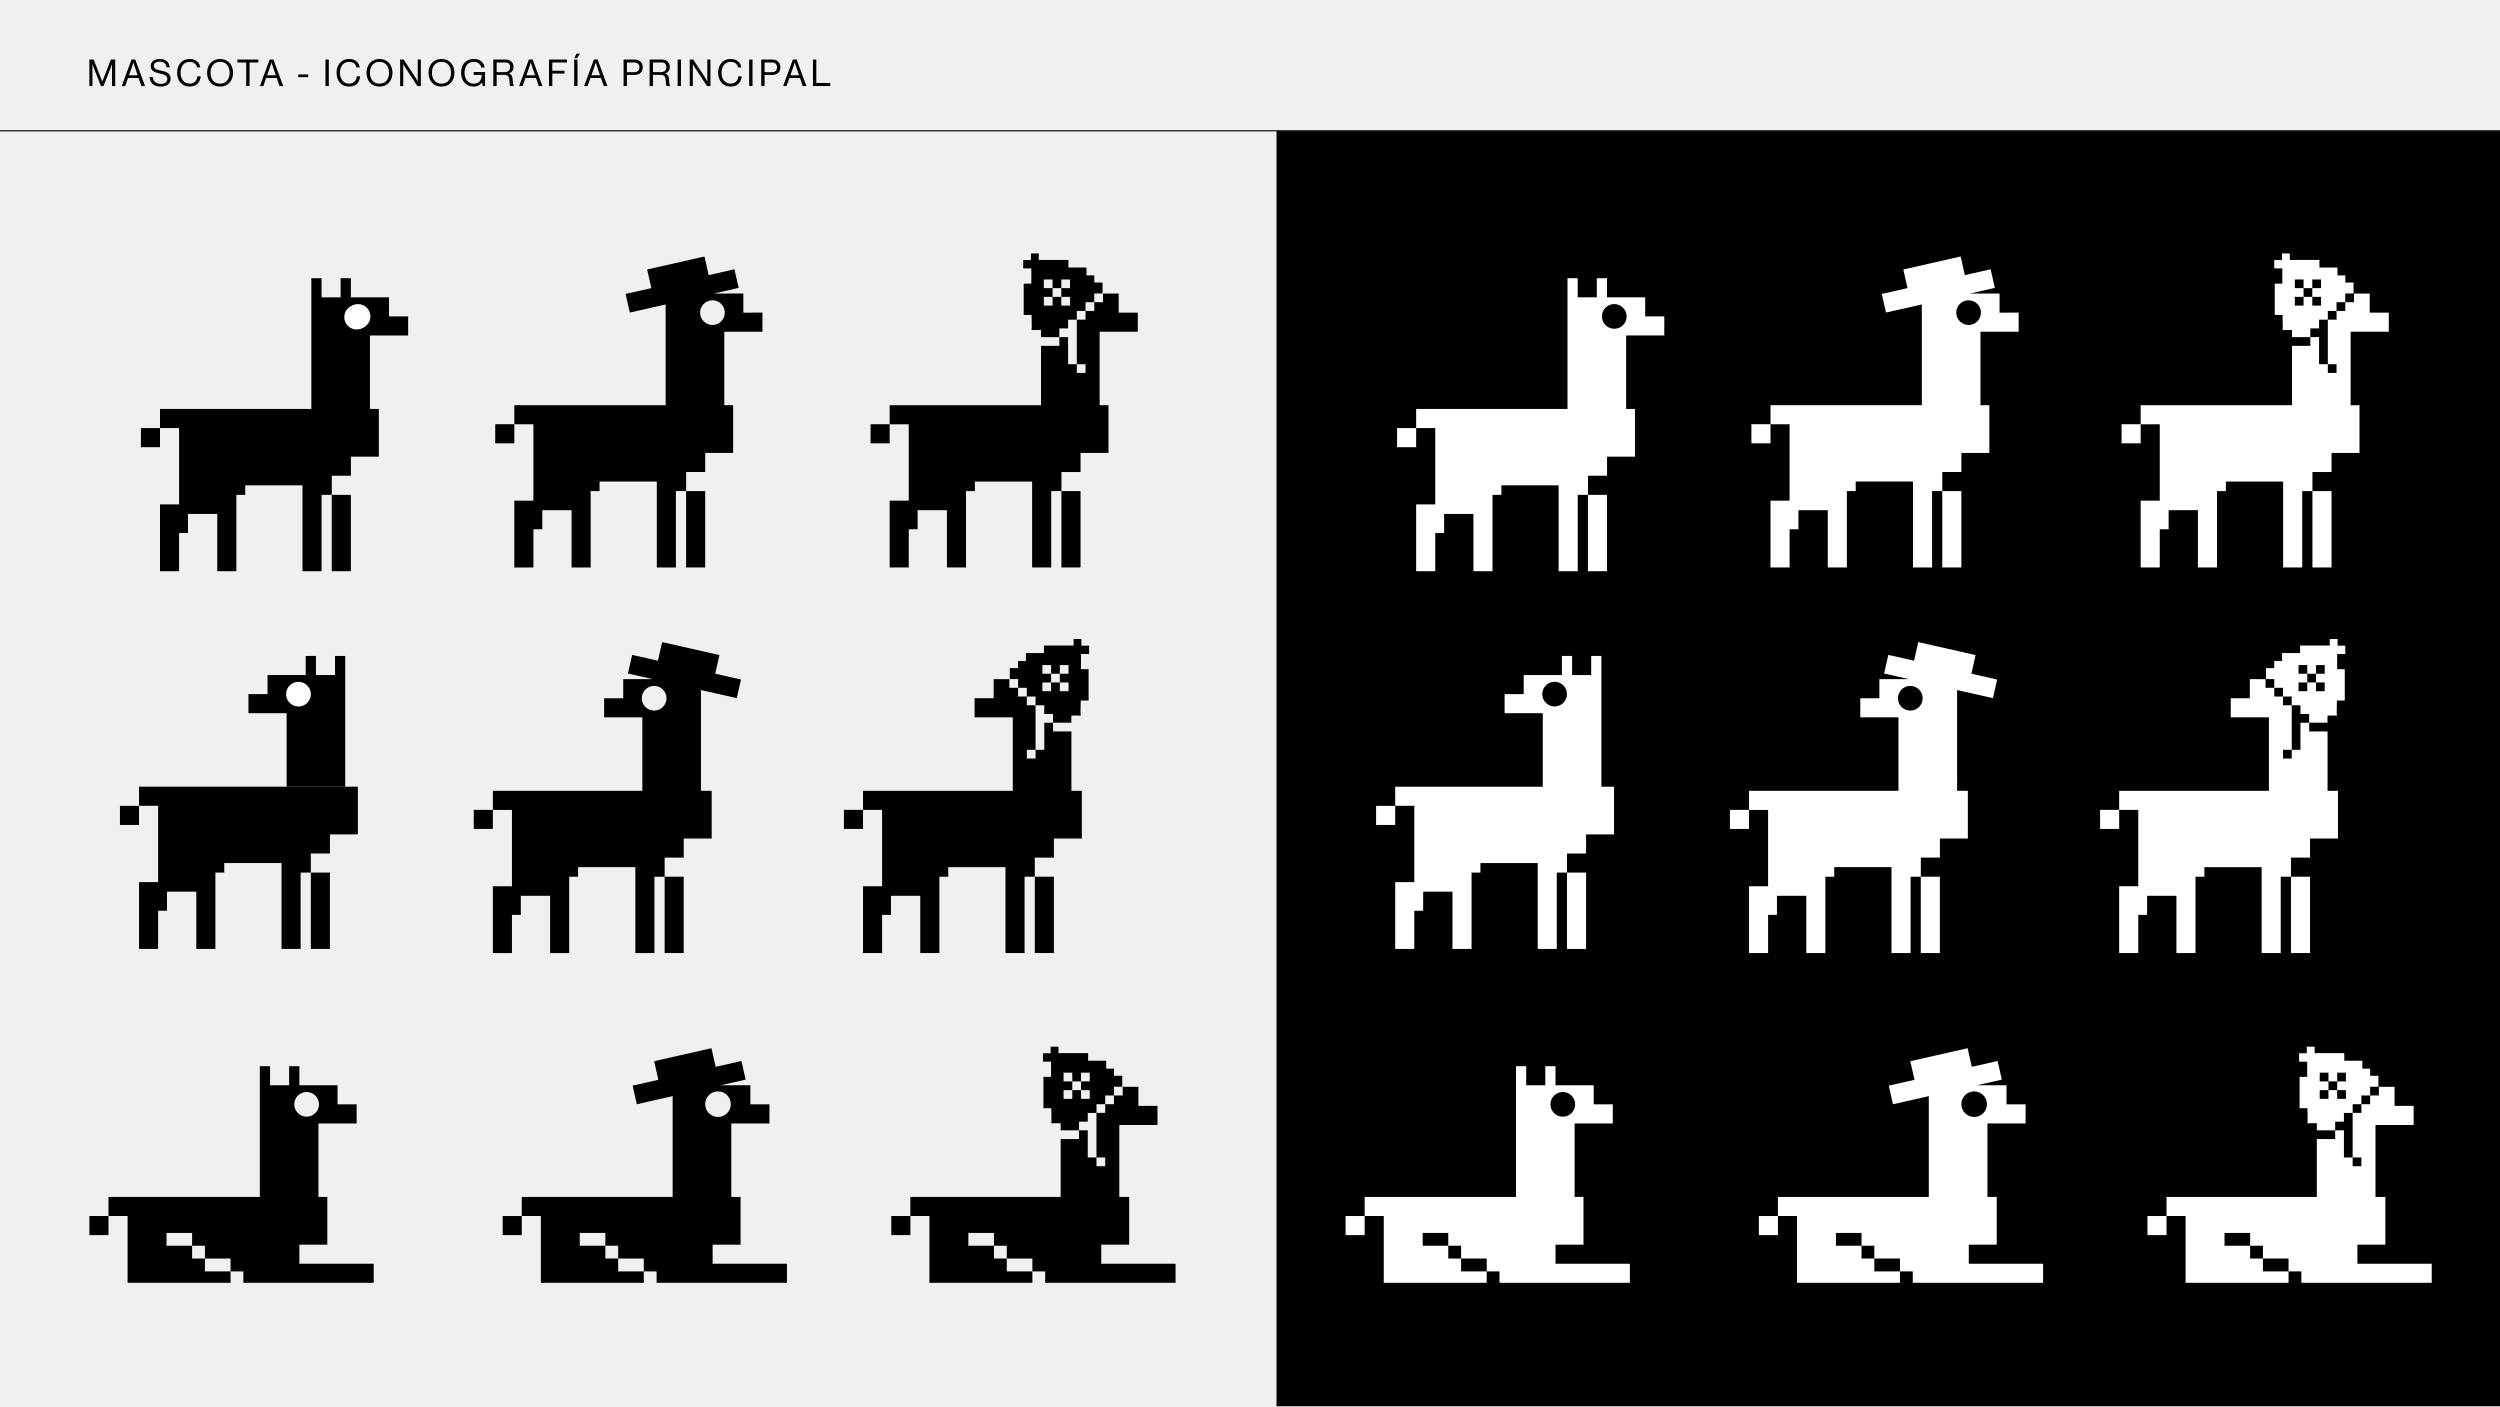
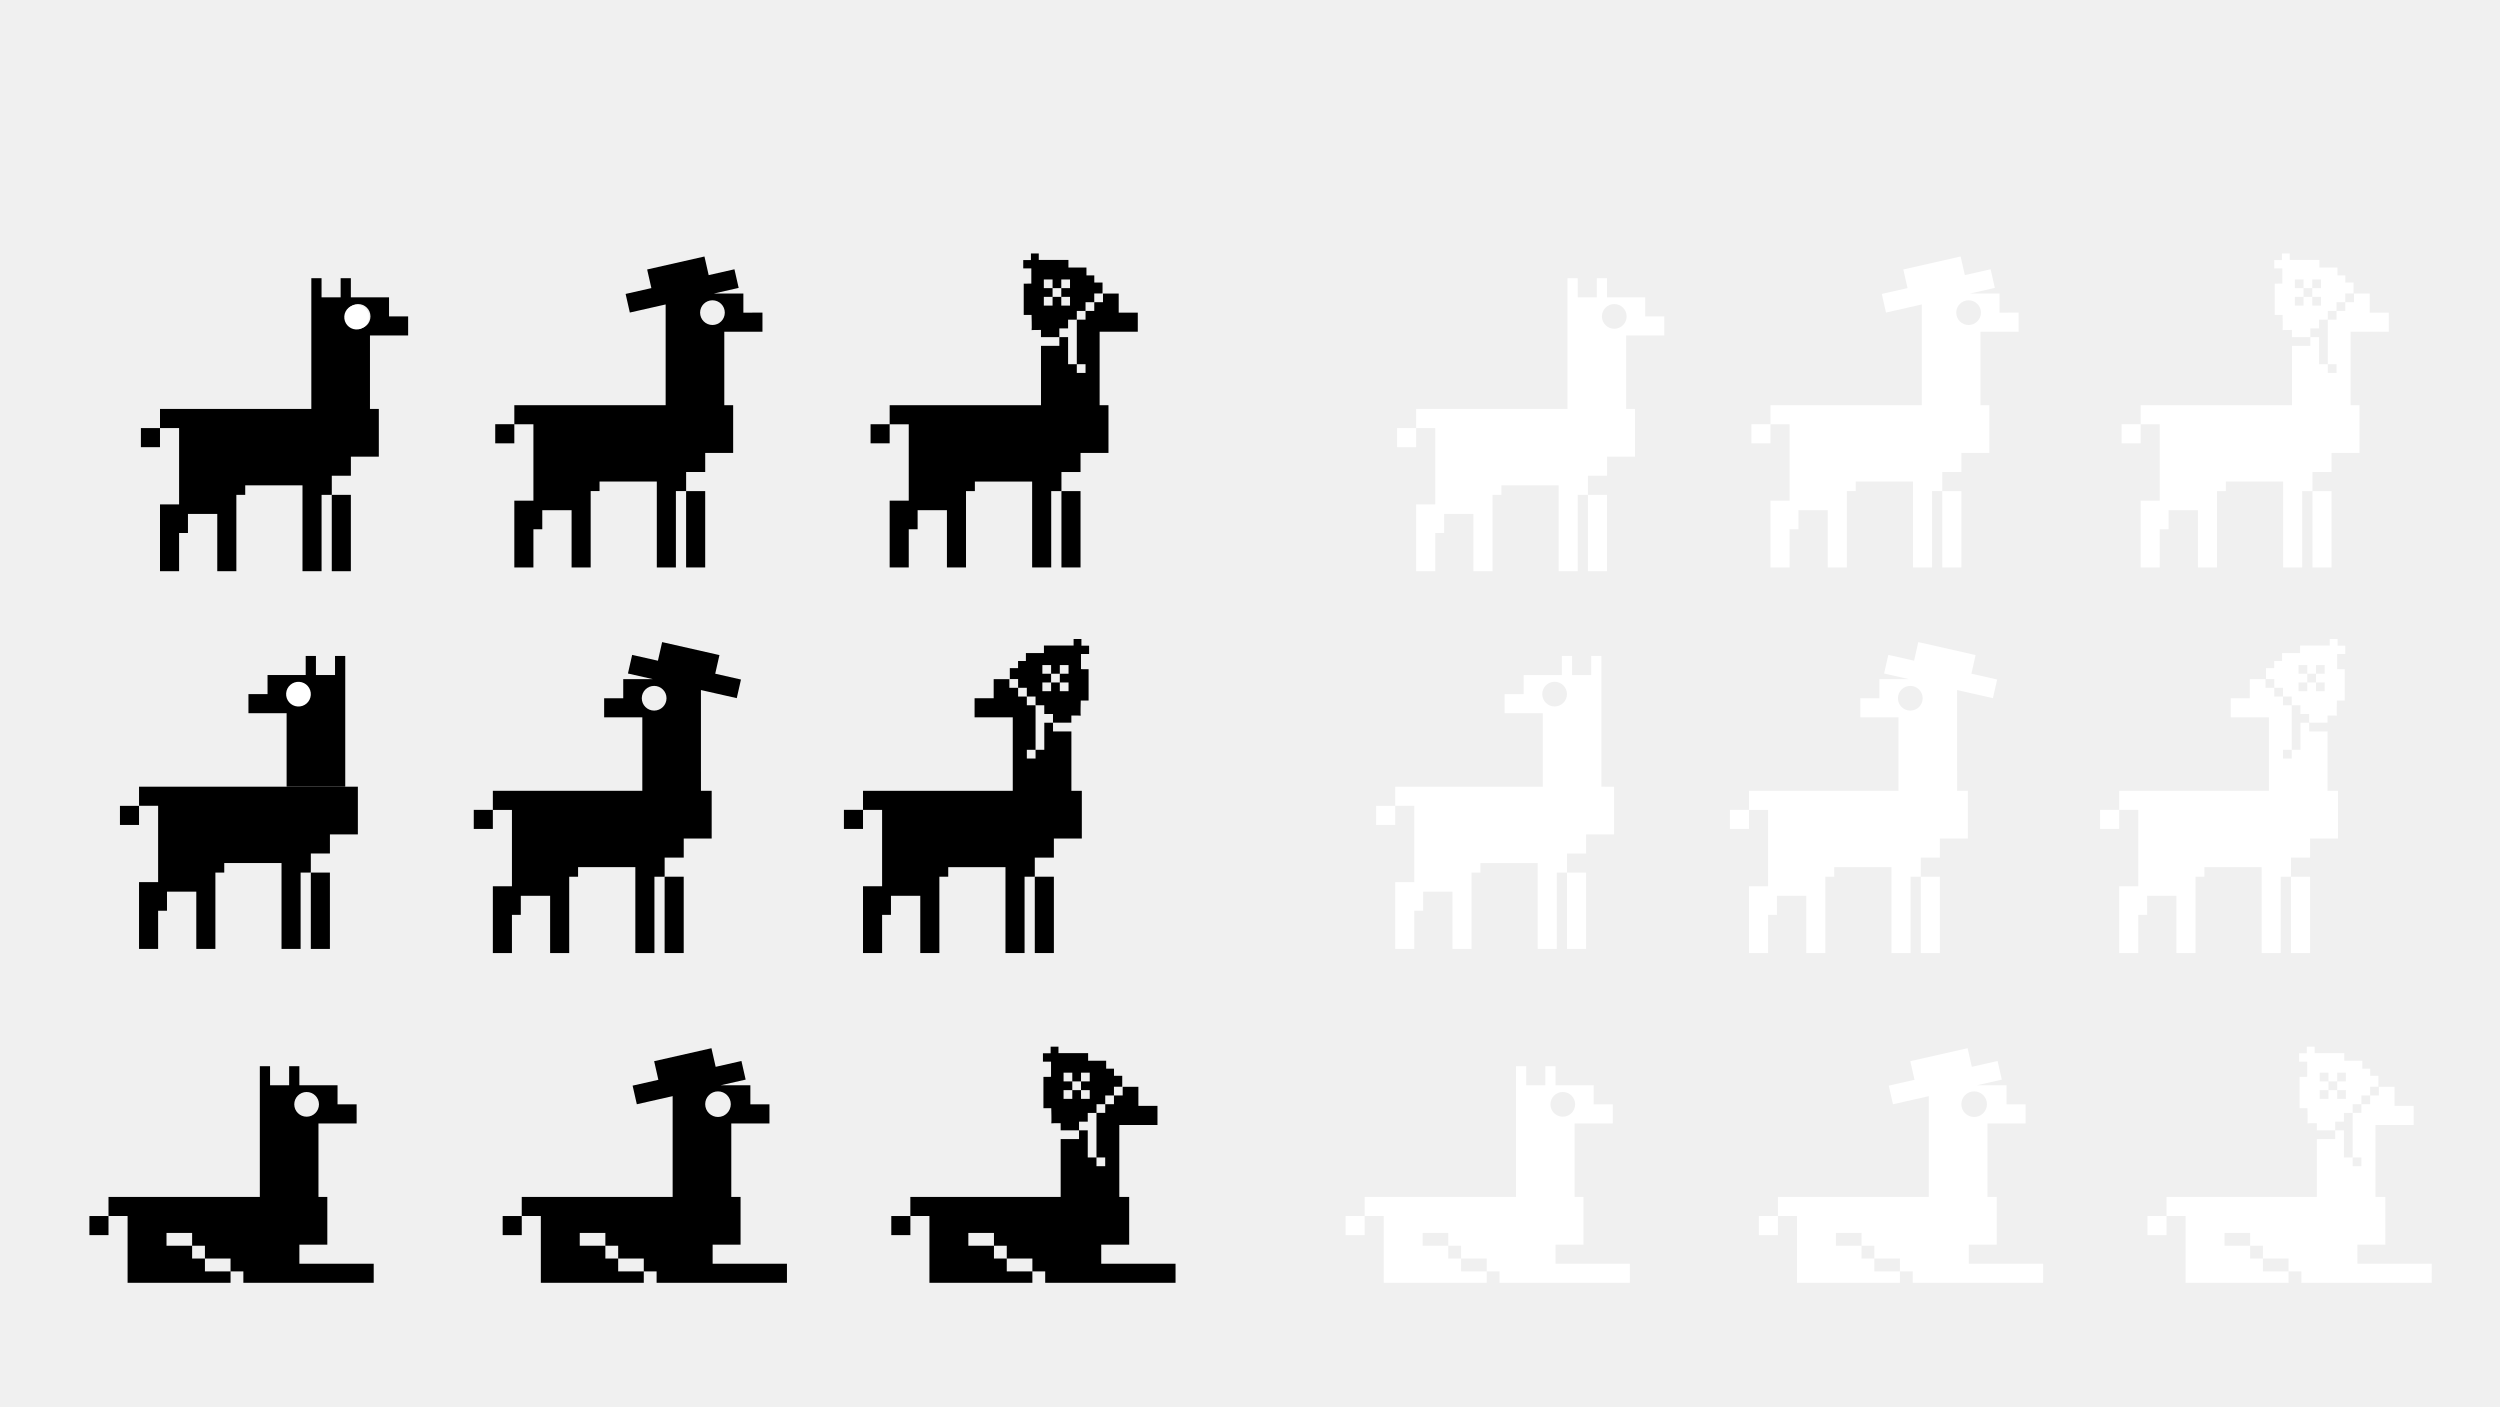
<svg xmlns="http://www.w3.org/2000/svg" version="1.1" viewBox="0 0 1920 1080">
  <defs>
    <style>
      .st0, .st1 {
        fill: none;
      }

      .st1 {
        stroke: #231f20;
        stroke-miterlimit: 10;
      }

      .st2 {
        fill: #fff;
      }
+       .circle{
+       fill:#f73928
+       }
    </style>
  </defs>
-   <g id="BG">
-     <rect x="980.37" y="100.45" width="939.63" height="979.55" />
-   </g>
  <g id="Alpacas">
    <g>
      <path d="M305.58,242.99h-6.8v-14.66h-29.32v-14.66h-7.85v14.66h-14.66v-14.66h-7.85v100.41h-116.22v14.66h14.66v58.63h-14.66v51.3h14.66v-29.32h6.81v-14.66h22.51v43.98h14.66v-58.63h6.81v-7.33h43.98v65.96h14.66v-58.63h7.85v-14.66h14.66v-14.66h21.46v-36.64h-6.8v-56.44h0s6.8,0,6.8,0h22.51v-7.33h0v-7.33h-7.85ZM275.03,252.49c-5.24,0-9.49-4.25-9.49-9.49s4.25-9.49,9.49-9.49,9.49,4.25,9.49,9.49-4.25,9.49-9.49,9.49Z" />
      <polygon points="254.8 394.71 254.8 402.04 254.8 409.37 254.8 416.7 254.8 424.03 254.8 431.36 254.8 438.69 261.61 438.69 269.46 438.69 269.46 431.36 269.46 424.03 269.46 416.7 269.46 409.37 269.46 402.04 269.46 394.71 269.46 387.38 269.46 380.05 261.61 380.05 254.8 380.05 254.8 387.38 254.8 394.71" />
      <rect x="108.21" y="328.77" width="14.66" height="14.66" />
      <circle class="st2" cx="521.22" cy="557.08" r="9.49" transform="translate(-318.78 723.93) rotate(-85.93)" />
    </g>
    <g>
      <path d="M577.71,240.11h-6.8v-14.66h-22.78l19.16-4.34-3.24-14.3-22.46,5.09h0s2.67-.61,2.67-.61l-3.24-14.3-44.01,9.97,3.24,14.3-19.78,4.48,3.24,14.3,27.51-6.23v77.39h-116.22v14.61h-14.66v14.66h14.66v-14.61h14.66v58.63h-14.66v51.3h14.66v-29.32h6.81v-14.66h22.51v43.98h14.66v-58.63h6.81v-7.33h43.98v65.96h14.66v-58.63h7.85v-14.66h14.66v-14.66h21.46v-36.64h-6.8v-56.44h0s6.8,0,6.8,0h22.51v-7.33h0v-7.33h-7.85ZM547.16,249.6c-5.24,0-9.49-4.25-9.49-9.49s4.25-9.49,9.49-9.49,9.49,4.25,9.49,9.49-4.25,9.49-9.49,9.49Z" />
      <polygon points="526.93 391.82 526.93 399.15 526.93 406.48 526.93 413.81 526.93 421.14 526.93 428.47 526.93 435.8 533.74 435.8 541.59 435.8 541.59 428.47 541.59 421.14 541.59 413.81 541.59 406.48 541.59 399.15 541.59 391.82 541.59 384.5 541.59 377.17 533.74 377.17 526.93 377.17 526.93 384.5 526.93 391.82" />
    </g>
    <g>
      <polygon points="510.43 687.97 510.43 695.3 510.43 702.62 510.43 709.96 510.43 717.28 510.43 724.61 510.43 731.94 517.24 731.94 525.09 731.94 525.09 724.61 525.09 717.28 525.09 709.96 525.09 702.62 525.09 695.3 525.09 687.97 525.09 680.64 525.09 673.31 517.24 673.31 510.43 673.31 510.43 680.64 510.43 687.97" />
      <path d="M538.32,592.68v-62.73l27.51,6.23,3.24-14.3-19.78-4.48,3.24-14.3-44.01-9.97-3.24,14.3-19.78-4.48-3.24,14.3,19.16,4.34h-22.78v14.66h-14.66v7.33h0v7.33h29.32v56.44h-114.79v14.61h-14.66v14.66h14.66v-14.61h14.66v58.63h-14.66v51.3h14.66v-29.32h6.81v-14.66h22.51v43.98h14.66v-58.63h6.81v-7.33h43.98v65.96h14.66v-58.63h7.85v-14.66h14.66v-14.66h21.46v-36.64h-8.24v-14.66ZM507.95,508.04h0s-2.03-.46-2.03-.46l2.03.46ZM492.89,536.25c0-5.24,4.25-9.49,9.49-9.49s9.5,4.25,9.5,9.49-4.25,9.49-9.5,9.49-9.49-4.25-9.49-9.49Z" />
    </g>
    <rect class="st0" x="805.53" y="575.85" width="6.7" height="6.7" />
    <rect class="st0" x="788.61" y="534.94" width="6.7" height="6.7" />
    <rect class="st0" x="781.91" y="528.23" width="6.7" height="6.7" />
    <polygon class="st0" points="835.42 868.12 835.42 888.92 842.13 888.92 842.13 861.42 835.42 861.42 835.42 868.12" />
    <rect class="st0" x="842.13" y="888.92" width="6.7" height="6.7" />
    <rect class="st0" x="835.42" y="854.71" width="6.7" height="6.7" />
    <rect class="st0" x="842.13" y="848.01" width="6.7" height="6.7" />
    <rect class="st0" x="848.83" y="841.31" width="6.7" height="6.7" />
    <rect class="st0" x="828.72" y="861.42" width="6.7" height="6.7" />
    <rect class="st2" x="835.42" y="861.42" width="6.7" height="0" />
    <g>
      <g>
        <path d="M223,604.18h-116.22v14.66h14.66v58.63h-14.66v51.3h14.66v-29.32h6.81v-14.66h22.51v43.98h14.66v-58.63h6.81v-7.33h43.98v65.96h14.66v-58.63h7.85v-14.66h14.66v-14.66h21.46v-36.64h-6.8" />
        <polygon points="238.71 684.8 238.71 692.13 238.71 699.46 238.71 706.79 238.71 714.12 238.71 721.45 238.71 728.78 245.52 728.78 253.37 728.78 253.37 721.45 253.37 714.12 253.37 706.79 253.37 699.46 253.37 692.13 253.37 684.8 253.37 677.47 253.37 670.14 245.52 670.14 238.71 670.14 238.71 677.47 238.71 684.8" />
        <rect x="92.12" y="618.9" width="14.66" height="14.66" />
      </g>
      <polyline points="265.15 604.18 265.15 596.85 265.15 589.52 265.15 582.19 265.15 574.86 265.15 567.53 265.15 560.2 265.15 555.07 265.15 552.87 265.15 547.74 265.15 545.54 265.15 540.41 265.15 533.08 265.15 525.75 265.15 518.42 265.15 511.09 265.15 503.77 257.3 503.77 257.3 511.09 257.3 518.42 249.44 518.42 242.64 518.42 242.64 511.09 242.64 503.77 234.78 503.77 234.78 511.09 234.78 518.42 227.98 518.42 220.12 518.42 213.32 518.42 205.47 518.42 205.47 525.75 205.47 533.08 198.66 533.08 190.81 533.08 190.81 540.41 190.81 540.41 190.81 547.74 198.66 547.74 205.47 547.74 213.32 547.74 220.12 547.74 220.12 547.74 220.12 552.87 220.12 555.07 220.12 560.2 220.12 567.53 220.12 574.86 220.12 582.19 220.12 589.52 220.12 596.85 220.12 604.18" />
      <circle class="st2" cx="229.22" cy="533.08" r="9.49" transform="translate(-318.78 723.93) rotate(-85.93)" />
    </g>
    <g>
      <path d="M277.59,970.56h-47.1l-.57-.02v-14.66h21.46v-36.64h-6.8v-56.44h0s6.8,0,6.8,0h22.51v-7.33h0v-7.33h-14.66v-14.66h-29.32v-14.66h-7.85v14.66h-14.66v-14.66h-7.85v100.41h-116.22v14.66h14.66v51.3h79.07v-8.78h-19.67v-9.84h-9.84v-9.84h-19.67v-9.84h19.67v9.84h9.84v9.84h19.67v9.84h9.84v8.78h24.76v.02h75.35v-14.66h-9.42ZM225.99,848.14c0-5.24,4.25-9.49,9.49-9.49s9.49,4.25,9.49,9.49-4.25,9.49-9.49,9.49-9.49-4.25-9.49-9.49Z" />
      <rect x="68.67" y="933.91" width="14.66" height="14.66" />
    </g>
    <g>
      <path d="M893.42,970.56h-47.1l-.57-.02v-14.66h21.46v-36.64h-7.58v-55.26h0s6.8,0,6.8,0h22.51v-7.33h0v-7.33h-14.66v-14.66h-12.06v6.64h-6.7v6.7h-6.7v6.7h-6.7v-6.7h6.7v-6.7h6.7v-6.7h6.36v-8.39h-6.33v-5.48h-6.02v-6.09h-13.85v-5.82h-22.78v-4.98h-6.01v5.08h-5.91v6.43h6.21v11.65l-5.84.06v24.03h6.02s.31,10.98.04,11.64c.39-.11,3.48-.13,7.18-.12v5.51h14.1v-6.7h6.7v-6.7h6.7v6.7h0v27.5h6.7v6.7h-6.7v-6.7h-6.7v-20.8h-6.7v6.7h-14.1v44.41h-115.45v14.66h14.66v51.3h79.07v-8.78h-19.67v-9.84h-9.84v-9.84h-19.67v-9.84h19.67v9.84h9.84v9.84h19.67v9.84h9.84v8.78h24.76v.02h75.35v-14.66h-9.42ZM836.92,830.52h-6.7v6.7h6.7v6.7h-6.7v-6.7h-6.7v6.7h-6.7v-6.7h6.7v-6.7h-6.7v-6.7h6.7v6.7h6.7v-6.7h6.7v6.7Z" />
      <rect x="684.51" y="933.91" width="14.66" height="14.66" />
    </g>
    <g>
      <path d="M594.97,970.56h-47.1l-.57-.02v-14.66h21.46v-36.64h-7.13v-56.44h0s6.8,0,6.8,0h22.51v-7.33h0v-7.33h-14.66v-14.66h-22.78l19.16-4.34-3.24-14.3-22.46,5.09h0s2.67-.61,2.67-.61l-3.24-14.3-44.01,9.97,3.24,14.3-19.78,4.48,3.24,14.3,27.51-6.23v77.39h-115.89v14.66h14.66v51.3h79.07v-8.78h-19.67v-9.84h-9.84v-9.84h-19.67v-9.84h19.67v9.84h9.84v9.84h19.67v9.84h9.84v8.78h24.76v.02h75.35v-14.66h-9.42ZM541.59,848.01c0-5.43,4.4-9.83,9.83-9.83s9.83,4.4,9.83,9.83-4.4,9.83-9.83,9.83-9.83-4.4-9.83-9.83Z" />
      <rect x="386.05" y="933.91" width="14.66" height="14.66" />
    </g>
    <g>
+       <circle class="circle" cx="4" cy="100" r="9.49" transform="translate(-318.78 723.93) rotate(-85.93)" />
      <path class="st2" d="M1270.31,242.99h-6.8v-14.66h-29.32v-14.66h-7.85v14.66h-14.66v-14.66h-7.85v100.41h-116.22v14.66h14.66v58.63h-14.66v51.3h14.66v-29.32h6.81v-14.66h22.51v43.98h14.66v-58.63h6.81v-7.33h43.98v65.96h14.66v-58.63h7.85v-14.66h14.66v-14.66h21.46v-36.64h-6.8v-56.44h0s6.8,0,6.8,0h22.51v-7.33h0v-7.33h-7.85ZM1239.76,252.49c-5.24,0-9.49-4.25-9.49-9.49s4.25-9.49,9.49-9.49,9.49,4.25,9.49,9.49-4.25,9.49-9.49,9.49Z" />
      <polygon class="st2" points="1219.53 394.71 1219.53 402.04 1219.53 409.37 1219.53 416.7 1219.53 424.03 1219.53 431.36 1219.53 438.69 1226.34 438.69 1234.19 438.69 1234.19 431.36 1234.19 424.03 1234.19 416.7 1234.19 409.37 1234.19 402.04 1234.19 394.71 1234.19 387.38 1234.19 380.05 1226.34 380.05 1219.53 380.05 1219.53 387.38 1219.53 394.71" />
      <rect class="st2" x="1072.95" y="328.77" width="14.66" height="14.66" />
    </g>
    <g>
      <path class="st2" d="M1542.45,240.11h-6.8v-14.66h-22.78l19.16-4.34-3.24-14.3-22.46,5.09h0s2.67-.61,2.67-.61l-3.24-14.3-44.01,9.97,3.24,14.3-19.78,4.48,3.24,14.3,27.51-6.23v77.39h-116.22v14.61h-14.66v14.66h14.66v-14.61h14.66v58.63h-14.66v51.3h14.66v-29.32h6.81v-14.66h22.51v43.98h14.66v-58.63h6.81v-7.33h43.98v65.96h14.66v-58.63h7.85v-14.66h14.66v-14.66h21.46v-36.64h-6.8v-56.44h0s6.8,0,6.8,0h22.51v-7.33h0v-7.33h-7.85ZM1511.89,249.6c-5.24,0-9.49-4.25-9.49-9.49s4.25-9.49,9.49-9.49,9.49,4.25,9.49,9.49-4.25,9.49-9.49,9.49Z" />
      <polygon class="st2" points="1491.67 391.82 1491.67 399.15 1491.67 406.48 1491.67 413.81 1491.67 421.14 1491.67 428.47 1491.67 435.8 1498.47 435.8 1506.33 435.8 1506.33 428.47 1506.33 421.14 1506.33 413.81 1506.33 406.48 1506.33 399.15 1506.33 391.82 1506.33 384.5 1506.33 377.17 1498.47 377.17 1491.67 377.17 1491.67 384.5 1491.67 391.82" />
    </g>
    <g>
      <polygon class="st2" points="1775.96 391.82 1775.96 399.15 1775.96 406.48 1775.96 413.81 1775.96 421.14 1775.96 428.47 1775.96 435.8 1782.76 435.8 1790.62 435.8 1790.62 428.47 1790.62 421.14 1790.62 413.81 1790.62 406.48 1790.62 399.15 1790.62 391.82 1790.62 384.5 1790.62 377.17 1782.76 377.17 1775.96 377.17 1775.96 384.5 1775.96 391.82" />
      <path class="st2" d="M1781.06,252.2h0v-6.7h6.7v-6.7h6.7v-6.7h6.7v-6.7h6.36v-8.39h-6.33v-5.48h-6.02v-6.09h-13.85v-5.82h-22.78v-4.98h-6.01v5.08h-5.91v6.43h6.21v11.65l-5.84.06v24.03h6.02s.31,10.98.04,11.64c.39-.11,3.48-.13,7.18-.12v5.51h14.1v-6.7h6.7ZM1769.14,228.01v6.7h-6.7v-6.7h6.7v-6.7h-6.7v-6.7h6.7v6.7h6.7v-6.7h6.7v6.7h-6.7v6.7h6.7v6.7h-6.7v-6.7h-6.7Z" />
      <polygon class="st2" points="1826.74 240.11 1819.93 240.11 1819.93 232.78 1819.93 225.45 1812.08 225.45 1807.87 225.45 1807.87 232.09 1801.17 232.09 1801.17 238.8 1794.47 238.8 1794.47 245.5 1787.76 245.5 1787.76 252.2 1787.76 252.2 1787.76 279.71 1794.47 279.71 1794.47 286.41 1787.76 286.41 1787.76 279.71 1781.06 279.71 1781.06 258.91 1774.35 258.91 1774.35 265.61 1760.25 265.61 1760.25 267.23 1760.25 274.56 1760.25 281.88 1760.25 289.21 1760.25 296.54 1760.25 303.87 1760.25 311.2 1753.45 311.2 1746.64 311.2 1738.79 311.2 1731.98 311.2 1724.13 311.2 1717.32 311.2 1709.47 311.2 1702.66 311.2 1694.81 311.2 1688.01 311.2 1680.15 311.2 1673.35 311.2 1665.5 311.2 1658.69 311.2 1650.84 311.2 1644.03 311.2 1644.03 318.53 1644.03 325.81 1629.37 325.81 1629.37 340.47 1644.03 340.47 1644.03 325.86 1650.84 325.86 1658.69 325.86 1658.69 333.19 1658.69 340.52 1658.69 347.85 1658.69 355.18 1658.69 362.51 1658.69 369.84 1658.69 377.17 1658.69 384.5 1650.84 384.5 1644.03 384.5 1644.03 391.82 1644.03 399.15 1644.03 406.48 1644.03 413.81 1644.03 421.14 1644.03 428.47 1644.03 435.8 1650.84 435.8 1658.69 435.8 1658.69 428.47 1658.69 421.14 1658.69 413.81 1658.69 406.48 1665.5 406.48 1665.5 399.15 1665.5 391.82 1673.35 391.82 1680.15 391.82 1688.01 391.82 1688.01 399.15 1688.01 406.48 1688.01 413.81 1688.01 421.14 1688.01 428.47 1688.01 435.8 1694.81 435.8 1702.66 435.8 1702.66 428.47 1702.66 421.14 1702.66 413.81 1702.66 406.48 1702.66 399.15 1702.66 391.82 1702.66 384.5 1702.66 377.17 1709.47 377.17 1709.47 369.84 1717.32 369.84 1724.13 369.84 1731.98 369.84 1738.79 369.84 1746.64 369.84 1753.45 369.84 1753.45 377.17 1753.45 384.5 1753.45 391.82 1753.45 399.15 1753.45 406.48 1753.45 413.81 1753.45 421.14 1753.45 428.47 1753.45 435.8 1761.3 435.8 1768.1 435.8 1768.1 428.47 1768.1 421.14 1768.1 413.81 1768.1 406.48 1768.1 399.15 1768.1 391.82 1768.1 384.5 1768.1 377.17 1775.96 377.17 1775.96 369.84 1775.96 362.51 1782.76 362.51 1790.62 362.51 1790.62 355.18 1790.62 347.85 1797.42 347.85 1805.28 347.85 1812.08 347.85 1812.08 340.52 1812.08 333.19 1812.08 325.86 1812.08 318.53 1812.08 311.2 1805.28 311.2 1805.28 303.87 1805.28 296.54 1805.28 289.21 1805.28 281.88 1805.28 274.56 1805.28 267.23 1805.28 262.09 1805.28 259.9 1805.28 254.76 1805.28 254.76 1812.08 254.76 1819.93 254.76 1826.74 254.76 1834.59 254.76 1834.59 247.44 1834.59 247.43 1834.59 240.11 1826.74 240.11" />
    </g>
    <g>
      <polygon points="815.19 391.82 815.19 399.15 815.19 406.48 815.19 413.81 815.19 421.14 815.19 428.47 815.19 435.8 821.99 435.8 829.85 435.8 829.85 428.47 829.85 421.14 829.85 413.81 829.85 406.48 829.85 399.15 829.85 391.82 829.85 384.5 829.85 377.17 821.99 377.17 815.19 377.17 815.19 384.5 815.19 391.82" />
      <path d="M820.29,252.2h0v-6.7h6.7v-6.7h6.7v-6.7h6.7v-6.7h6.36v-8.39h-6.33v-5.48h-6.02v-6.09h-13.85v-5.82h-22.78v-4.98h-6.01v5.08h-5.91v6.43h6.21v11.65l-5.84.06v24.03h6.02s.31,10.98.04,11.64c.39-.11,3.48-.13,7.18-.12v5.51h14.1v-6.7h6.7ZM808.37,228.01v6.7h-6.7v-6.7h6.7v-6.7h-6.7v-6.7h6.7v6.7h6.7v-6.7h6.7v6.7h-6.7v6.7h6.7v6.7h-6.7v-6.7h-6.7Z" />
      <polygon points="865.97 240.11 859.16 240.11 859.16 232.78 859.16 225.45 851.31 225.45 847.1 225.45 847.1 232.09 840.4 232.09 840.4 238.8 833.7 238.8 833.7 245.5 826.99 245.5 826.99 252.2 826.99 252.2 826.99 279.71 833.7 279.71 833.7 286.41 826.99 286.41 826.99 279.71 820.29 279.71 820.29 258.91 813.58 258.91 813.58 265.61 799.48 265.61 799.48 267.23 799.48 274.56 799.48 281.88 799.48 289.21 799.48 296.54 799.48 303.87 799.48 311.2 792.68 311.2 785.87 311.2 778.02 311.2 771.21 311.2 763.36 311.2 756.55 311.2 748.7 311.2 741.89 311.2 734.04 311.2 727.24 311.2 719.38 311.2 712.58 311.2 704.73 311.2 697.92 311.2 690.07 311.2 683.26 311.2 683.26 318.53 683.26 325.81 668.6 325.81 668.6 340.47 683.26 340.47 683.26 325.86 690.07 325.86 697.92 325.86 697.92 333.19 697.92 340.52 697.92 347.85 697.92 355.18 697.92 362.51 697.92 369.84 697.92 377.17 697.92 384.5 690.07 384.5 683.26 384.5 683.26 391.82 683.26 399.15 683.26 406.48 683.26 413.81 683.26 421.14 683.26 428.47 683.26 435.8 690.07 435.8 697.92 435.8 697.92 428.47 697.92 421.14 697.92 413.81 697.92 406.48 704.73 406.48 704.73 399.15 704.73 391.82 712.58 391.82 719.38 391.82 727.24 391.82 727.24 399.15 727.24 406.48 727.24 413.81 727.24 421.14 727.24 428.47 727.24 435.8 734.04 435.8 741.89 435.8 741.89 428.47 741.89 421.14 741.89 413.81 741.89 406.48 741.89 399.15 741.89 391.82 741.89 384.5 741.89 377.17 748.7 377.17 748.7 369.84 756.55 369.84 763.36 369.84 771.21 369.84 778.02 369.84 785.87 369.84 792.68 369.84 792.68 377.17 792.68 384.5 792.68 391.82 792.68 399.15 792.68 406.48 792.68 413.81 792.68 421.14 792.68 428.47 792.68 435.8 800.53 435.8 807.33 435.8 807.33 428.47 807.33 421.14 807.33 413.81 807.33 406.48 807.33 399.15 807.33 391.82 807.33 384.5 807.33 377.17 815.19 377.17 815.19 369.84 815.19 362.51 821.99 362.51 829.85 362.51 829.85 355.18 829.85 347.85 836.65 347.85 844.51 347.85 851.31 347.85 851.31 340.52 851.31 333.19 851.31 325.86 851.31 318.53 851.31 311.2 844.51 311.2 844.51 303.87 844.51 296.54 844.51 289.21 844.51 281.88 844.51 274.56 844.51 267.23 844.51 262.09 844.51 259.9 844.51 254.76 844.51 254.76 851.31 254.76 859.16 254.76 865.97 254.76 873.82 254.76 873.82 247.44 873.82 247.43 873.82 240.11 865.97 240.11" />
    </g>
    <g>
      <polygon class="st2" points="1475.16 687.97 1475.16 695.3 1475.16 702.62 1475.16 709.96 1475.16 717.28 1475.16 724.61 1475.16 731.94 1481.97 731.94 1489.82 731.94 1489.82 724.61 1489.82 717.28 1489.82 709.96 1489.82 702.62 1489.82 695.3 1489.82 687.97 1489.82 680.64 1489.82 673.31 1481.97 673.31 1475.16 673.31 1475.16 680.64 1475.16 687.97" />
      <path class="st2" d="M1503.05,592.68v-62.73l27.51,6.23,3.24-14.3-19.78-4.48,3.24-14.3-44.01-9.97-3.24,14.3-19.78-4.48-3.24,14.3,19.16,4.34h-22.78v14.66h-14.66v7.33h0v7.33h29.32v56.44h-114.79v14.61h-14.66v14.66h14.66v-14.61h14.66v58.63h-14.66v51.3h14.66v-29.32h6.81v-14.66h22.51v43.98h14.66v-58.63h6.81v-7.33h43.98v65.96h14.66v-58.63h7.85v-14.66h14.66v-14.66h21.46v-36.64h-8.24v-14.66ZM1472.68,508.04h0s-2.03-.46-2.03-.46l2.03.46ZM1457.62,536.25c0-5.24,4.25-9.49,9.49-9.49s9.5,4.25,9.5,9.49-4.25,9.49-9.5,9.49-9.49-4.25-9.49-9.49Z" />
    </g>
    <rect class="st2" x="1770.26" y="575.85" width="6.7" height="6.7" />
    <g>
      <polygon class="st2" points="1759.46 687.97 1759.46 695.3 1759.46 702.62 1759.46 709.96 1759.46 717.28 1759.46 724.61 1759.46 731.94 1766.26 731.94 1774.11 731.94 1774.11 724.61 1774.11 717.28 1774.11 709.96 1774.11 702.62 1774.11 695.3 1774.11 687.97 1774.11 680.64 1774.11 673.31 1766.26 673.31 1759.46 673.31 1759.46 680.64 1759.46 687.97" />
      <path class="st2" d="M1801.17,502.28v-6.43h-5.91v-5.08h-6.01v4.98h-22.78v5.82h-13.85v6.09h-6.02v5.48h-6.33v8.39h6.36v6.7h6.7v6.7h6.7v6.7h6.7v6.7h0s6.7,0,6.7,0v6.7h14.1v-5.51c3.7-.01,6.79,0,7.18.12-.27-.66.04-11.64.04-11.64h6.02v-24.03l-5.84-.06v-11.65h6.21ZM1785.37,517.45h-6.7v6.7h6.7v6.7h-6.7v-6.7h-6.7v6.7h-6.7v-6.7h6.7v-6.7h-6.7v-6.7h6.7v6.7h6.7v-6.7h6.7v6.7Z" />
      <polygon class="st2" points="1766.75 575.85 1760.05 575.85 1760.05 582.55 1753.34 582.55 1753.34 575.85 1760.05 575.85 1760.05 548.35 1760.05 548.35 1760.05 541.64 1753.34 541.64 1753.34 534.94 1746.64 534.94 1746.64 528.23 1739.93 528.23 1739.93 521.59 1735.73 521.59 1727.87 521.59 1727.87 528.92 1727.87 536.25 1721.07 536.25 1713.22 536.25 1713.22 543.58 1713.22 543.58 1713.22 550.91 1721.07 550.91 1727.87 550.91 1735.73 550.91 1742.53 550.91 1742.53 550.91 1742.53 556.04 1742.53 558.23 1742.53 563.37 1742.53 570.7 1742.53 578.03 1742.53 585.36 1742.53 592.68 1742.53 600.01 1742.53 607.35 1736.94 607.35 1730.14 607.35 1722.28 607.35 1715.48 607.35 1707.63 607.35 1700.82 607.35 1692.97 607.35 1686.16 607.35 1678.31 607.35 1671.5 607.35 1663.65 607.35 1656.84 607.35 1648.99 607.35 1642.19 607.35 1634.33 607.35 1627.53 607.35 1627.53 614.67 1627.53 621.96 1612.87 621.96 1612.87 636.62 1627.53 636.62 1627.53 622 1634.33 622 1642.19 622 1642.19 629.33 1642.19 636.66 1642.19 643.99 1642.19 651.32 1642.19 658.65 1642.19 665.98 1642.19 673.31 1642.19 680.64 1634.33 680.64 1627.53 680.64 1627.53 687.97 1627.53 695.3 1627.53 702.62 1627.53 709.96 1627.53 717.28 1627.53 724.61 1627.53 731.94 1634.33 731.94 1642.19 731.94 1642.19 724.61 1642.19 717.28 1642.19 709.96 1642.19 702.62 1648.99 702.62 1648.99 695.3 1648.99 687.97 1656.84 687.97 1663.65 687.97 1671.5 687.97 1671.5 695.3 1671.5 702.62 1671.5 709.96 1671.5 717.28 1671.5 724.61 1671.5 731.94 1678.31 731.94 1686.16 731.94 1686.16 724.61 1686.16 717.28 1686.16 709.96 1686.16 702.62 1686.16 695.3 1686.16 687.97 1686.16 680.64 1686.16 673.31 1692.97 673.31 1692.97 665.98 1700.82 665.98 1707.63 665.98 1715.48 665.98 1722.28 665.98 1730.14 665.98 1736.94 665.98 1736.94 673.31 1736.94 680.64 1736.94 687.97 1736.94 695.3 1736.94 702.62 1736.94 709.96 1736.94 717.28 1736.94 724.61 1736.94 731.94 1744.8 731.94 1751.6 731.94 1751.6 724.61 1751.6 717.28 1751.6 709.96 1751.6 702.62 1751.6 695.3 1751.6 687.97 1751.6 680.64 1751.6 673.31 1759.46 673.31 1759.46 665.98 1759.46 658.65 1766.26 658.65 1774.11 658.65 1774.11 651.32 1774.11 643.99 1780.92 643.99 1788.77 643.99 1795.58 643.99 1795.58 636.66 1795.58 629.33 1795.58 622 1795.58 614.67 1795.58 607.35 1788.77 607.35 1787.56 607.35 1787.56 600.01 1787.56 592.68 1787.56 585.36 1787.56 578.03 1787.56 570.7 1787.56 563.37 1787.56 561.75 1773.46 561.75 1773.46 555.05 1766.75 555.05 1766.75 575.85" />
    </g>
    <g>
      <polygon points="794.72 687.97 794.72 695.3 794.72 702.62 794.72 709.96 794.72 717.28 794.72 724.61 794.72 731.94 801.53 731.94 809.38 731.94 809.38 724.61 809.38 717.28 809.38 709.96 809.38 702.62 809.38 695.3 809.38 687.97 809.38 680.64 809.38 673.31 801.53 673.31 794.72 673.31 794.72 680.64 794.72 687.97" />
      <path d="M836.44,502.28v-6.43h-5.91v-5.08h-6.01v4.98h-22.78v5.82h-13.85v6.09h-6.02v5.48h-6.33v8.39h6.36v6.7h6.7v6.7h6.7v6.7h6.7v6.7h0s6.7,0,6.7,0v6.7h14.1v-5.51c3.7-.01,6.79,0,7.18.12-.27-.66.04-11.64.04-11.64h6.02v-24.03l-5.84-.06v-11.65h6.21ZM820.64,517.45h-6.7v6.7h6.7v6.7h-6.7v-6.7h-6.7v6.7h-6.7v-6.7h6.7v-6.7h-6.7v-6.7h6.7v6.7h6.7v-6.7h6.7v6.7Z" />
      <polygon points="802.02 575.85 795.31 575.85 795.31 582.55 788.61 582.55 788.61 575.85 795.31 575.85 795.31 548.35 795.31 548.35 795.31 541.64 788.61 541.64 788.61 534.94 781.91 534.94 781.91 528.23 775.2 528.23 775.2 521.59 771 521.59 763.14 521.59 763.14 528.92 763.14 536.25 756.34 536.25 748.48 536.25 748.48 543.58 748.48 543.58 748.48 550.91 756.34 550.91 763.14 550.91 771 550.91 777.8 550.91 777.8 550.91 777.8 556.04 777.8 558.23 777.8 563.37 777.8 570.7 777.8 578.03 777.8 585.36 777.8 592.68 777.8 600.01 777.8 607.35 772.21 607.35 765.41 607.35 757.55 607.35 750.75 607.35 742.89 607.35 736.09 607.35 728.24 607.35 721.43 607.35 713.58 607.35 706.77 607.35 698.92 607.35 692.11 607.35 684.26 607.35 677.45 607.35 669.6 607.35 662.79 607.35 662.79 614.67 662.79 621.96 648.13 621.96 648.13 636.62 662.79 636.62 662.79 622 669.6 622 677.45 622 677.45 629.33 677.45 636.66 677.45 643.99 677.45 651.32 677.45 658.65 677.45 665.98 677.45 673.31 677.45 680.64 669.6 680.64 662.79 680.64 662.79 687.97 662.79 695.3 662.79 702.62 662.79 709.96 662.79 717.28 662.79 724.61 662.79 731.94 669.6 731.94 677.45 731.94 677.45 724.61 677.45 717.28 677.45 709.96 677.45 702.62 684.26 702.62 684.26 695.3 684.26 687.97 692.11 687.97 698.92 687.97 706.77 687.97 706.77 695.3 706.77 702.62 706.77 709.96 706.77 717.28 706.77 724.61 706.77 731.94 713.58 731.94 721.43 731.94 721.43 724.61 721.43 717.28 721.43 709.96 721.43 702.62 721.43 695.3 721.43 687.97 721.43 680.64 721.43 673.31 728.24 673.31 728.24 665.98 736.09 665.98 742.89 665.98 750.75 665.98 757.55 665.98 765.41 665.98 772.21 665.98 772.21 673.31 772.21 680.64 772.21 687.97 772.21 695.3 772.21 702.62 772.21 709.96 772.21 717.28 772.21 724.61 772.21 731.94 780.07 731.94 786.87 731.94 786.87 724.61 786.87 717.28 786.87 709.96 786.87 702.62 786.87 695.3 786.87 687.97 786.87 680.64 786.87 673.31 794.72 673.31 794.72 665.98 794.72 658.65 801.53 658.65 809.38 658.65 809.38 651.32 809.38 643.99 816.19 643.99 824.04 643.99 830.84 643.99 830.84 636.66 830.84 629.33 830.84 622 830.84 614.67 830.84 607.35 824.04 607.35 822.83 607.35 822.83 600.01 822.83 592.68 822.83 585.36 822.83 578.03 822.83 570.7 822.83 563.37 822.83 561.75 808.72 561.75 808.72 555.05 802.02 555.05 802.02 575.85" />
    </g>
    <g>
      <path class="st2" d="M1242.32,970.56h-47.1l-.57-.02v-14.66h21.46v-36.64h-6.8v-56.44h0s6.8,0,6.8,0h22.51v-7.33h0v-7.33h-14.66v-14.66h-29.32v-14.66h-7.85v14.66h-14.66v-14.66h-7.85v100.41h-116.22v14.66h14.66v51.3h79.07v-8.78h-19.67v-9.84h-9.84v-9.84h-19.67v-9.84h19.67v9.84h9.84v9.84h19.67v9.84h9.84v8.78h24.76v.02h75.35v-14.66h-9.42ZM1190.73,848.14c0-5.24,4.25-9.49,9.49-9.49s9.49,4.25,9.49,9.49-4.25,9.49-9.49,9.49-9.49-4.25-9.49-9.49Z" />
      <rect class="st2" x="1033.4" y="933.91" width="14.66" height="14.66" />
    </g>
    <g>
      <path class="st2" d="M1858.16,970.56h-47.1l-.57-.02v-14.66h21.46v-36.64h-7.58v-55.26h0s6.8,0,6.8,0h22.51v-7.33h0v-7.33h-14.66v-14.66h-12.06v6.64h-6.7v6.7h-6.7v6.7h-6.7v-6.7h6.7v-6.7h6.7v-6.7h6.36v-8.39h-6.33v-5.48h-6.02v-6.09h-13.85v-5.82h-22.78v-4.98h-6.01v5.08h-5.91v6.43h6.21v11.65l-5.84.06v24.03h6.02s.31,10.98.04,11.64c.39-.11,3.48-.13,7.18-.12v5.51h14.1v-6.7h6.7v-6.7h6.7v6.7h0v27.5h6.7v6.7h-6.7v-6.7h-6.7v-20.8h-6.7v6.7h-14.1v44.41h-115.45v14.66h14.66v51.3h79.07v-8.78h-19.67v-9.84h-9.84v-9.84h-19.67v-9.84h19.67v9.84h9.84v9.84h19.67v9.84h9.84v8.78h24.76v.02h75.35v-14.66h-9.42ZM1801.65,830.52h-6.7v6.7h6.7v6.7h-6.7v-6.7h-6.7v6.7h-6.7v-6.7h6.7v-6.7h-6.7v-6.7h6.7v6.7h6.7v-6.7h6.7v6.7Z" />
      <rect class="st2" x="1649.24" y="933.91" width="14.66" height="14.66" />
    </g>
    <g>
      <path class="st2" d="M1559.7,970.56h-47.1l-.57-.02v-14.66h21.46v-36.64h-7.13v-56.44h0s6.8,0,6.8,0h22.51v-7.33h0v-7.33h-14.66v-14.66h-22.78l19.16-4.34-3.24-14.3-22.46,5.09h0s2.67-.61,2.67-.61l-3.24-14.3-44.01,9.97,3.24,14.3-19.78,4.48,3.24,14.3,27.51-6.23v77.39h-115.89v14.66h14.66v51.3h79.07v-8.78h-19.67v-9.84h-9.84v-9.84h-19.67v-9.84h19.67v9.84h9.84v9.84h19.67v9.84h9.84v8.78h24.76v.02h75.35v-14.66h-9.42ZM1506.32,848.01c0-5.43,4.4-9.83,9.83-9.83s9.83,4.4,9.83,9.83-4.4,9.83-9.83,9.83-9.83-4.4-9.83-9.83Z" />
      <rect class="st2" x="1350.79" y="933.91" width="14.66" height="14.66" />
    </g>
    <g>
      <path class="st2" d="M1232.76,604.18h-2.88v-100.41h-7.85v14.66h-14.66v-14.66h-7.85v14.66h-29.32v14.66h-14.66v7.33h0v7.33h29.32v56.44h-113.34v14.66h14.66v58.63h-14.66v51.3h14.66v-29.32h6.81v-14.66h22.51v43.98h14.66v-58.63h6.81v-7.33h43.98v65.96h14.66v-58.63h7.85v-14.66h14.66v-14.66h21.46v-36.64h-6.8ZM1184.45,533.08c0-5.24,4.25-9.49,9.49-9.49s9.49,4.25,9.49,9.49-4.25,9.49-9.49,9.49-9.49-4.25-9.49-9.49Z" />
      <polygon class="st2" points="1203.44 684.8 1203.44 692.13 1203.44 699.46 1203.44 706.79 1203.44 714.12 1203.44 721.45 1203.44 728.78 1210.25 728.78 1218.1 728.78 1218.1 721.45 1218.1 714.12 1218.1 706.79 1218.1 699.46 1218.1 692.13 1218.1 684.8 1218.1 677.47 1218.1 670.14 1210.25 670.14 1203.44 670.14 1203.44 677.47 1203.44 684.8" />
      <rect class="st2" x="1056.85" y="618.9" width="14.66" height="14.66" />
    </g>
  </g>
-   <g id="Parametros">
-     <g>
-       <path d="M68.67,45.73h3.27l6.6,16.9h.06l6.55-16.9h3.33v20.35h-2.45v-16.73h-.06s-.54,1.59-.91,2.56l-5.58,14.17h-1.96l-5.58-14.17c-.4-1.02-.91-2.56-.91-2.56h-.06v16.73h-2.31v-20.35Z" />
-       <path d="M101,45.73h2.87l7.51,20.35h-2.79l-2.16-6.2h-8.11l-2.19,6.2h-2.62l7.48-20.35ZM99.07,57.8h6.66l-2.33-6.83c-.4-1.14-.91-2.87-.91-2.87h-.06s-.54,1.71-.94,2.87l-2.42,6.83Z" />
-       <path d="M114.86,59.19h2.5c.34,3.44,2.45,5.24,6.29,5.24,2.82,0,4.84-1.28,4.84-3.81,0-2.79-2.45-3.44-6.09-4.24-3.59-.8-6.66-1.82-6.66-5.66,0-3.36,2.79-5.38,6.92-5.38,5.09,0,7.2,2.59,7.71,6.35h-2.42c-.37-2.9-2.25-4.35-5.24-4.35-2.76,0-4.58,1.17-4.58,3.27,0,2.31,2.28,2.99,5.32,3.59,3.96.8,7.57,1.76,7.57,6.35,0,3.81-3.1,5.95-7.48,5.95-5.72,0-8.45-3.19-8.68-7.29Z" />
-       <path d="M136.03,55.89c0-5.98,3.59-10.61,9.65-10.61,4.75,0,7.63,2.73,8.17,6.49h-2.5c-.48-2.53-2.5-4.27-5.72-4.27-4.47,0-6.97,3.61-6.97,8.4s2.76,8.34,7,8.34c3.84,0,5.66-2.62,5.92-5.61h2.53c-.03,2.02-1,4.3-2.45,5.72-1.42,1.39-3.5,2.13-6.09,2.13-5.78,0-9.53-4.41-9.53-10.59Z" />
-       <path d="M159.06,55.89c0-6.09,3.81-10.61,9.96-10.61s9.96,4.52,9.96,10.61-3.81,10.61-9.96,10.61-9.96-4.52-9.96-10.61ZM176.36,55.89c0-4.78-2.56-8.4-7.34-8.4s-7.34,3.61-7.34,8.4,2.56,8.37,7.34,8.37,7.34-3.59,7.34-8.37Z" />
-       <path d="M182.31,45.73h16.11v2.25h-6.77v18.1h-2.56v-18.1h-6.77v-2.25Z" />
-       <path d="M207.1,45.73h2.87l7.51,20.35h-2.79l-2.16-6.2h-8.11l-2.19,6.2h-2.62l7.48-20.35ZM205.16,57.8h6.66l-2.33-6.83c-.4-1.14-.91-2.87-.91-2.87h-.06s-.54,1.71-.94,2.87l-2.42,6.83Z" />
-       <path d="M229.07,57.17h7.63v2.11h-7.63v-2.11Z" />
-       <path d="M249.96,45.73h2.56v20.35h-2.56v-20.35Z" />
-       <path d="M258.46,55.89c0-5.98,3.59-10.61,9.65-10.61,4.75,0,7.63,2.73,8.17,6.49h-2.5c-.48-2.53-2.5-4.27-5.72-4.27-4.47,0-6.97,3.61-6.97,8.4s2.76,8.34,7,8.34c3.84,0,5.66-2.62,5.92-5.61h2.53c-.03,2.02-1,4.3-2.45,5.72-1.42,1.39-3.5,2.13-6.09,2.13-5.78,0-9.53-4.41-9.53-10.59Z" />
-       <path d="M281.49,55.89c0-6.09,3.81-10.61,9.96-10.61s9.96,4.52,9.96,10.61-3.81,10.61-9.96,10.61-9.96-4.52-9.96-10.61ZM298.79,55.89c0-4.78-2.56-8.4-7.34-8.4s-7.34,3.61-7.34,8.4,2.56,8.37,7.34,8.37,7.34-3.59,7.34-8.37Z" />
-       <path d="M307.3,45.73h2.7l9.28,14.14c.68,1.05,1.48,2.62,1.48,2.62h.06v-16.76h2.39v20.35h-2.62l-9.33-14.17c-.66-1-1.51-2.53-1.51-2.53h-.06v16.7h-2.39v-20.35Z" />
-       <path d="M329.1,55.89c0-6.09,3.81-10.61,9.96-10.61s9.96,4.52,9.96,10.61-3.81,10.61-9.96,10.61-9.96-4.52-9.96-10.61ZM346.4,55.89c0-4.78-2.56-8.4-7.34-8.4s-7.34,3.61-7.34,8.4,2.56,8.37,7.34,8.37,7.34-3.59,7.34-8.37Z" />
-       <path d="M370.11,63.4h-.06c-1.48,2.08-3.67,3.1-6.35,3.1-5.72,0-9.56-4.35-9.56-10.53s3.39-10.67,9.79-10.67c4.72,0,7.63,2.56,8.28,6.54h-2.65c-.57-2.7-2.48-4.33-5.69-4.33-4.89,0-7.11,3.67-7.11,8.45s2.9,8.31,7.03,8.31,6.15-2.85,6.15-6.26v-.48h-6.12v-2.22h8.68v10.76h-1.65l-.74-2.67Z" />
-       <path d="M378.88,45.73h9.5c3.58,0,6,2.25,6,5.58,0,2.48-1.08,4.24-3.53,5.04v.09c2.08.74,2.73,2.16,2.93,5.18.23,3.27.57,4.1.94,4.35v.11h-2.76c-.43-.37-.51-1.14-.74-4.55-.2-2.99-1.39-4.04-4.13-4.04h-5.66v8.59h-2.56v-20.35ZM381.44,55.41h6.03c2.85,0,4.27-1.42,4.27-3.73,0-2.48-1.14-3.73-4.13-3.73h-6.18v7.46Z" />
-       <path d="M406.2,45.73h2.87l7.51,20.35h-2.79l-2.16-6.2h-8.11l-2.19,6.2h-2.62l7.48-20.35ZM404.26,57.8h6.66l-2.33-6.83c-.4-1.14-.91-2.87-.91-2.87h-.06s-.54,1.71-.94,2.87l-2.42,6.83Z" />
-       <path d="M421.62,45.73h13.8v2.25h-11.24v6.35h9.36v2.16h-9.36v9.59h-2.56v-20.35Z" />
-       <path d="M440.97,45.73h2.56v20.35h-2.56v-20.35ZM442.65,41.21h2.85l-2.33,3.44h-1.96l1.45-3.44Z" />
-       <path d="M456.11,45.73h2.87l7.51,20.35h-2.79l-2.16-6.2h-8.11l-2.19,6.2h-2.62l7.48-20.35ZM454.18,57.8h6.66l-2.33-6.83c-.4-1.14-.91-2.87-.91-2.87h-.06s-.54,1.71-.94,2.87l-2.42,6.83Z" />
-       <path d="M478.91,45.73h8.48c2.13,0,3.79.71,4.84,1.96.85,1,1.37,2.33,1.37,3.87,0,3.73-2.13,5.98-6.57,5.98h-5.55v8.54h-2.56v-20.35ZM481.47,55.46h5.35c2.87,0,4.24-1.45,4.24-3.78s-1.51-3.73-4.1-3.73h-5.49v7.51Z" />
-       <path d="M498.92,45.73h9.5c3.59,0,6,2.25,6,5.58,0,2.48-1.08,4.24-3.53,5.04v.09c2.08.74,2.73,2.16,2.93,5.18.23,3.27.57,4.1.94,4.35v.11h-2.76c-.43-.37-.51-1.14-.74-4.55-.2-2.99-1.39-4.04-4.13-4.04h-5.66v8.59h-2.56v-20.35ZM501.48,55.41h6.03c2.85,0,4.27-1.42,4.27-3.73,0-2.48-1.14-3.73-4.13-3.73h-6.17v7.46Z" />
-       <path d="M520.43,45.73h2.56v20.35h-2.56v-20.35Z" />
-       <path d="M529.71,45.73h2.7l9.28,14.14c.68,1.05,1.48,2.62,1.48,2.62h.06v-16.76h2.39v20.35h-2.62l-9.33-14.17c-.66-1-1.51-2.53-1.51-2.53h-.06v16.7h-2.39v-20.35Z" />
-       <path d="M551.51,55.89c0-5.98,3.59-10.61,9.65-10.61,4.75,0,7.63,2.73,8.17,6.49h-2.5c-.48-2.53-2.5-4.27-5.72-4.27-4.47,0-6.97,3.61-6.97,8.4s2.76,8.34,7,8.34c3.84,0,5.66-2.62,5.92-5.61h2.53c-.03,2.02-1,4.3-2.45,5.72-1.42,1.39-3.5,2.13-6.09,2.13-5.78,0-9.53-4.41-9.53-10.59Z" />
-       <path d="M575.36,45.73h2.56v20.35h-2.56v-20.35Z" />
-       <path d="M584.63,45.73h8.48c2.13,0,3.79.71,4.84,1.96.85,1,1.37,2.33,1.37,3.87,0,3.73-2.13,5.98-6.57,5.98h-5.55v8.54h-2.56v-20.35ZM587.2,55.46h5.35c2.87,0,4.24-1.45,4.24-3.78s-1.51-3.73-4.1-3.73h-5.49v7.51Z" />
-       <path d="M608.94,45.73h2.87l7.51,20.35h-2.79l-2.16-6.2h-8.11l-2.19,6.2h-2.62l7.48-20.35ZM607,57.8h6.66l-2.33-6.83c-.4-1.14-.91-2.87-.91-2.87h-.06s-.54,1.71-.94,2.87l-2.42,6.83Z" />
-       <path d="M624.36,45.73h2.56v17.99h10.67v2.36h-13.23v-20.35Z" />
-     </g>
-     <line class="st1" y1="100.45" x2="1920" y2="100.45" />
-   </g>
</svg>
